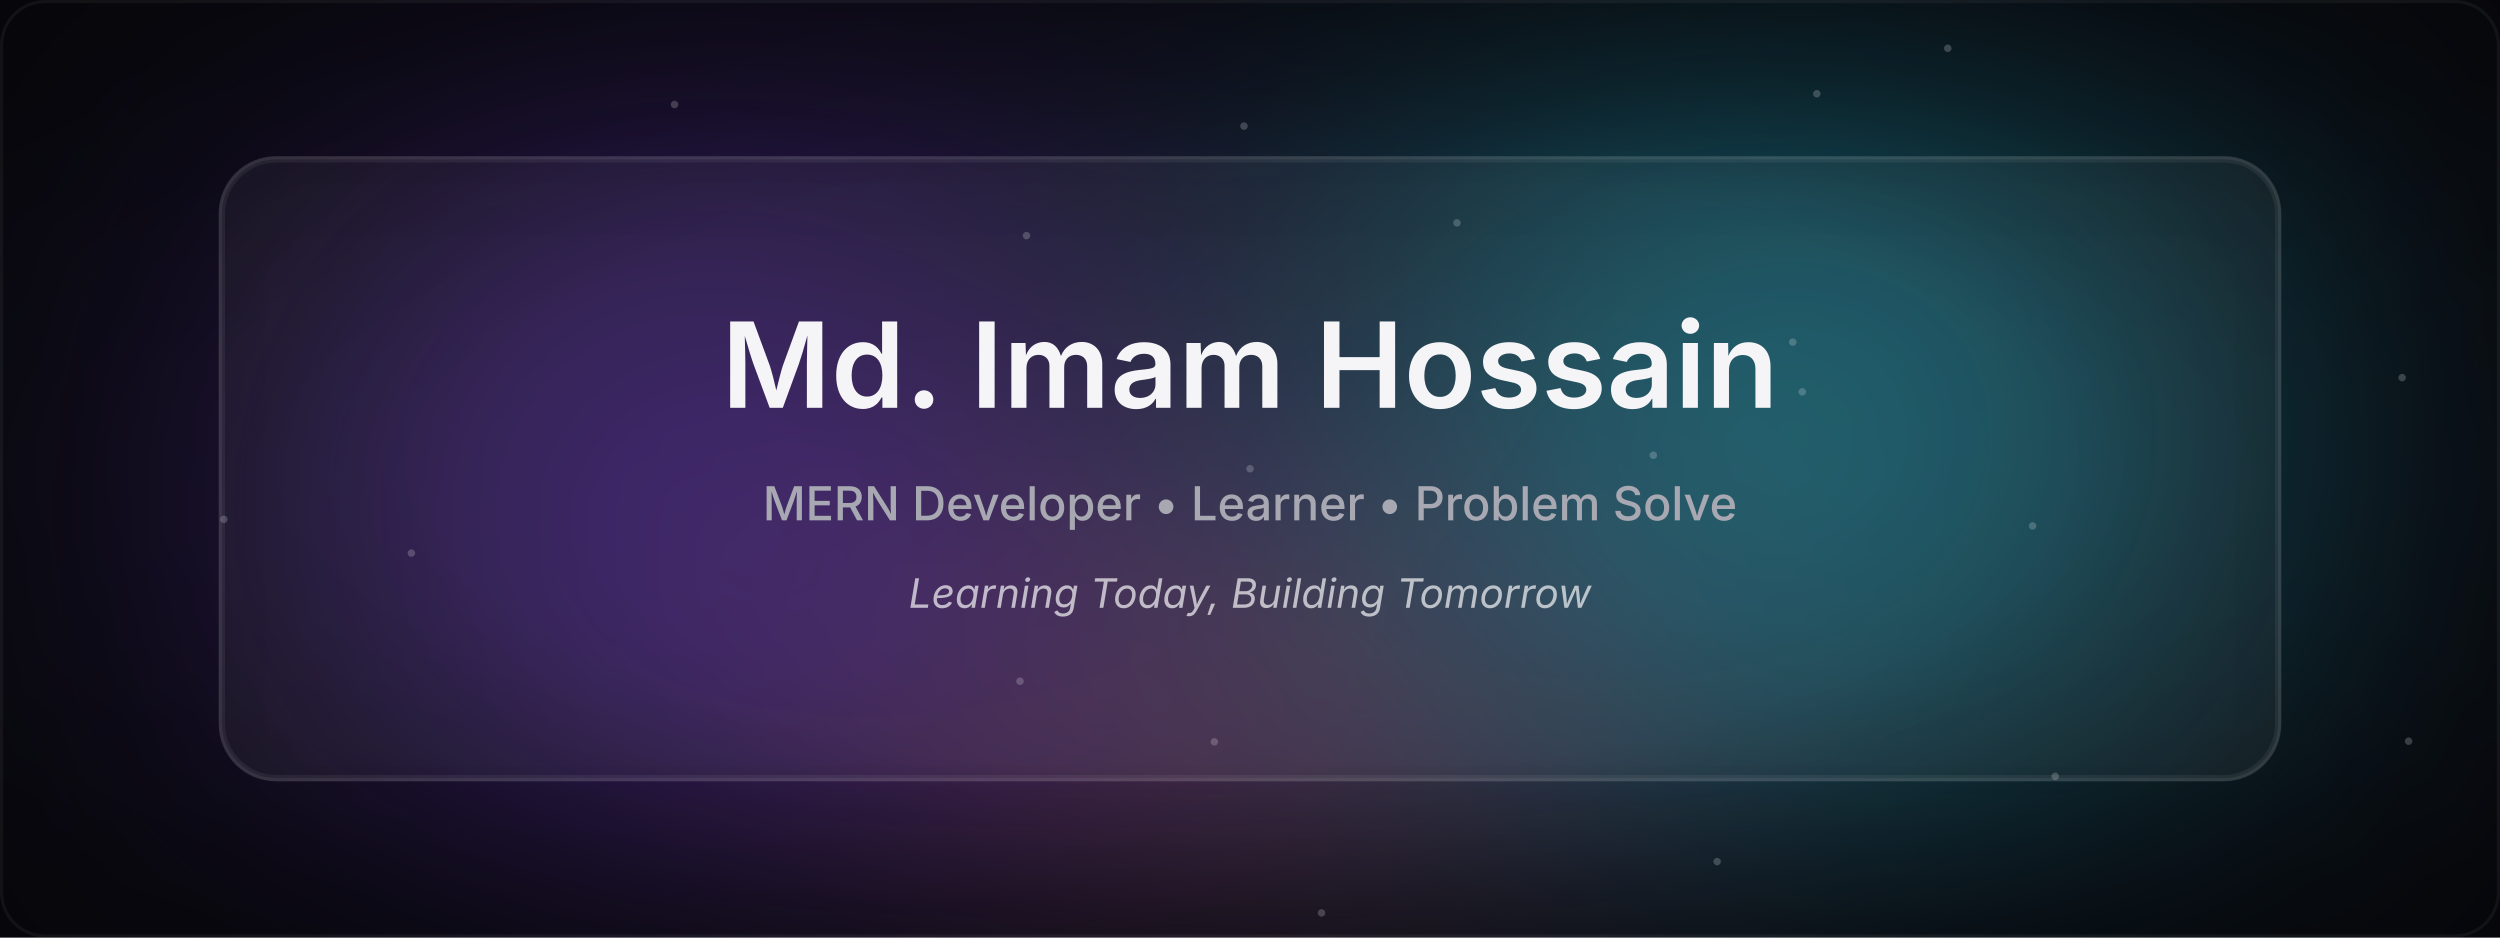
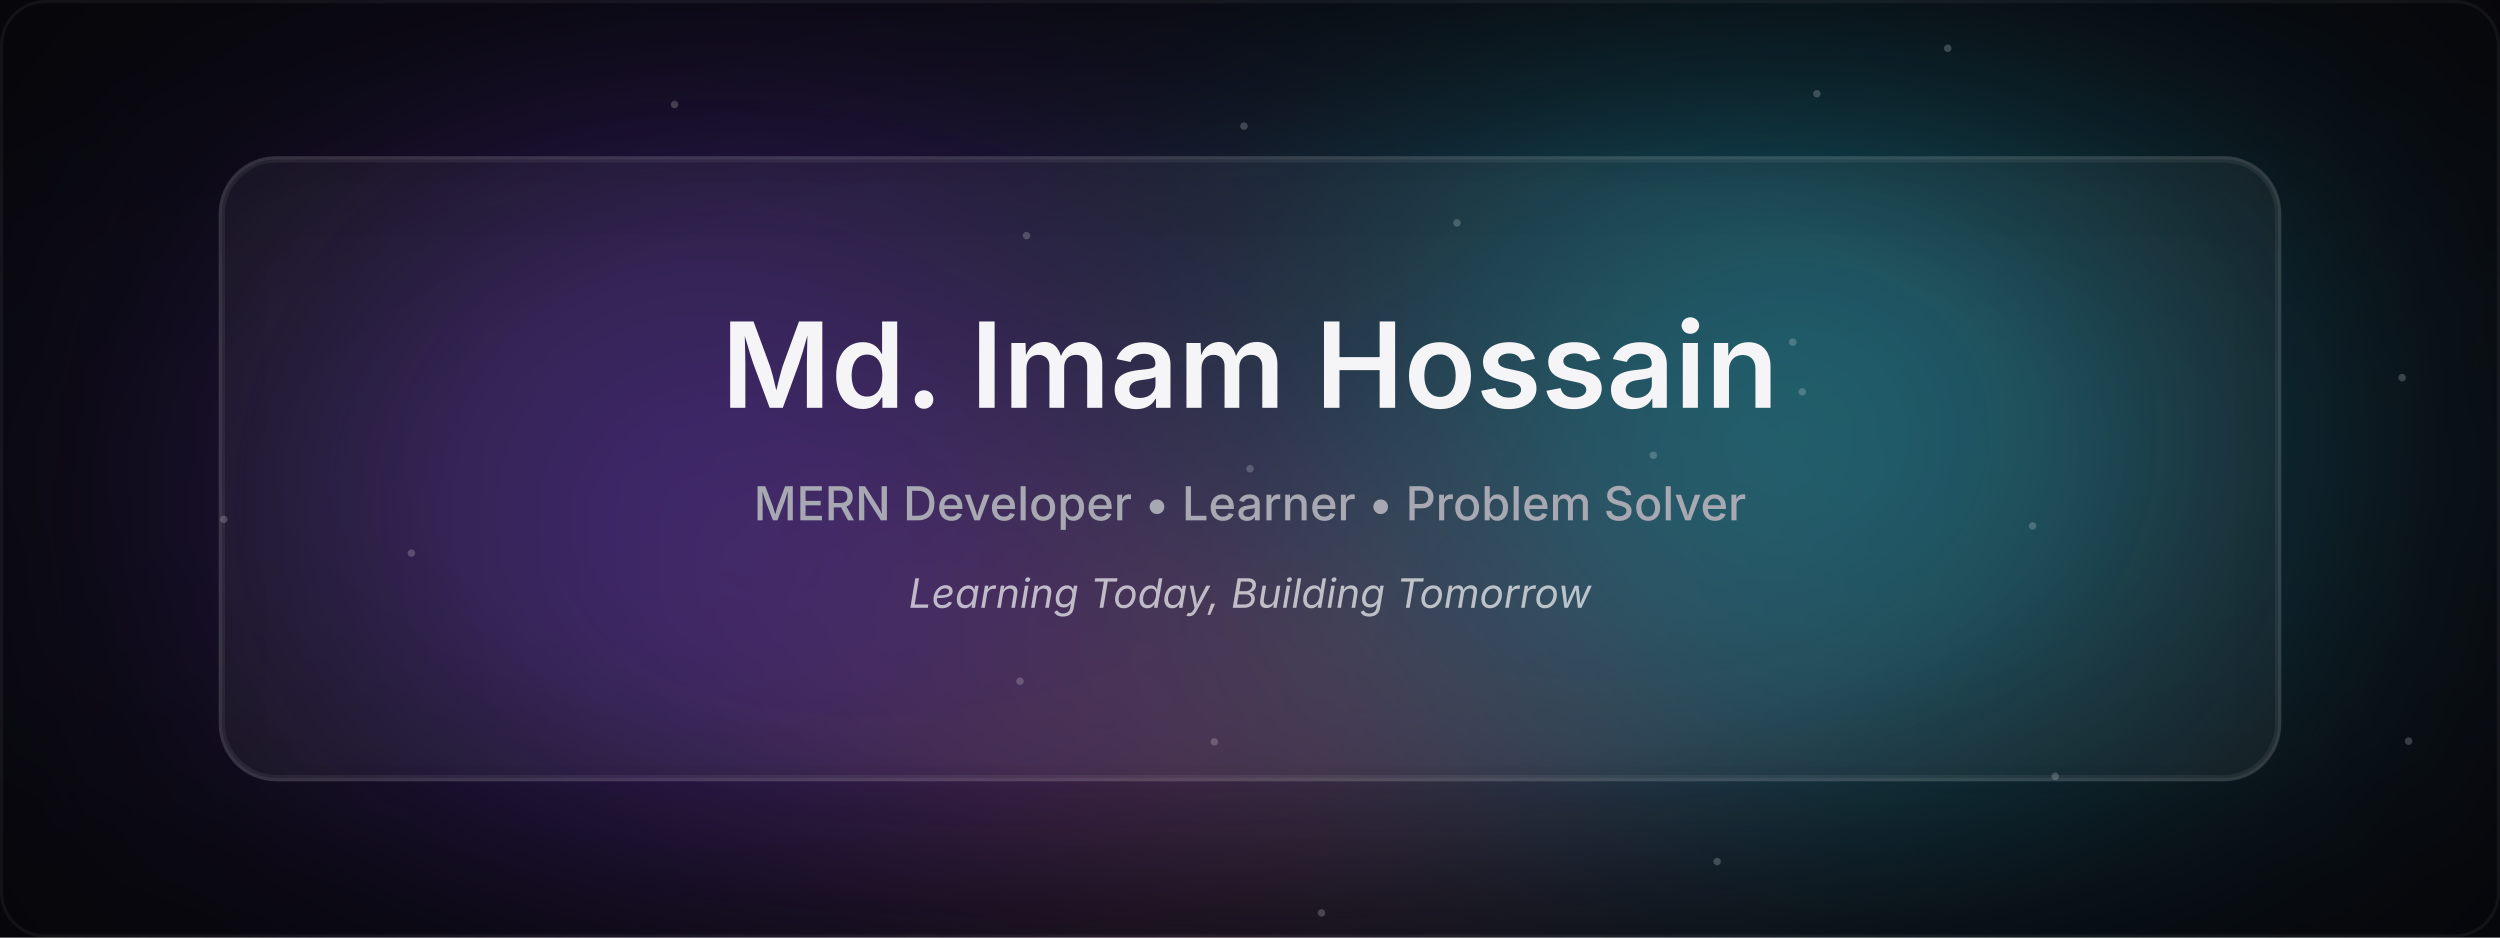
<svg xmlns="http://www.w3.org/2000/svg" width="800" height="300" viewBox="0 0 800 300">
  <style>
-     .g-blob1 { animation: g-drift1 12s ease-in-out infinite; }
-     .g-blob2 { animation: g-drift2 12s ease-in-out infinite; }
-     .g-blob3 { animation: g-drift3 12s ease-in-out infinite; }
+     .g-blob1 { animation: g-drift1 5s ease-in-out infinite; }
+     .g-blob2 { animation: g-drift2 5s ease-in-out infinite; }
+     .g-blob3 { animation: g-drift3 5s ease-in-out infinite; }
    @keyframes g-drift1 {
      0%, 100% { transform: translate(0, 0); }
      25% { transform: translate(40px, -25px); }
      50% { transform: translate(0, -50px); }
      75% { transform: translate(-40px, -25px); }
    }
    @keyframes g-drift2 {
      0%, 100% { transform: translate(0, 0); }
      25% { transform: translate(-30px, 25px); }
      50% { transform: translate(0, 50px); }
      75% { transform: translate(30px, 25px); }
    }
    @keyframes g-drift3 {
      0%, 100% { transform: translate(0, 0); }
      25% { transform: translate(25px, -40px); }
      50% { transform: translate(-40px, 0); }
      75% { transform: translate(25px, 40px); }
    }
    .g-p { animation: g-pulse 3s ease-in-out infinite; }
    .p1 { animation-delay: -0.6s; }
    .p2 { animation-delay: -1.2s; }
    .p3 { animation-delay: -1.8s; }
    .p4 { animation-delay: -2.4s; }
    @keyframes g-pulse {
      0%, 100% { opacity: 0.15; }
      50% { opacity: 0.32; }
    }
  </style>
  <defs>
    <filter id="g-blur" x="-30%" y="-30%" width="160%" height="160%" color-interpolation-filters="sRGB">
      <feGaussianBlur stdDeviation="60" />
    </filter>
    <filter id="g-card-shadow" x="-30%" y="-30%" width="160%" height="160%" color-interpolation-filters="sRGB">
      <feDropShadow dx="0" dy="10" stdDeviation="15" flood-color="#000" flood-opacity="0.5" />
    </filter>
    <filter id="g-mini-shadow" x="-30%" y="-30%" width="160%" height="160%" color-interpolation-filters="sRGB">
      <feDropShadow dx="0" dy="6" stdDeviation="8" flood-color="#000" flood-opacity="0.35" />
    </filter>
    <radialGradient id="g-blob1" cx="50%" cy="50%" r="50%">
      <stop offset="0%" stop-color="#7c3aed" stop-opacity="0.55" />
      <stop offset="60%" stop-color="#7c3aed" stop-opacity="0.18" />
      <stop offset="100%" stop-color="#7c3aed" stop-opacity="0" />
    </radialGradient>
    <radialGradient id="g-blob2" cx="50%" cy="50%" r="50%">
      <stop offset="0%" stop-color="#22d3ee" stop-opacity="0.55" />
      <stop offset="60%" stop-color="#22d3ee" stop-opacity="0.18" />
      <stop offset="100%" stop-color="#22d3ee" stop-opacity="0" />
    </radialGradient>
    <radialGradient id="g-blob3" cx="50%" cy="50%" r="50%">
      <stop offset="0%" stop-color="#f472b6" stop-opacity="0.55" />
      <stop offset="60%" stop-color="#f472b6" stop-opacity="0.18" />
      <stop offset="100%" stop-color="#f472b6" stop-opacity="0" />
    </radialGradient>
    <radialGradient id="g-vignette" cx="50%" cy="50%" r="65%">
      <stop offset="50%" stop-color="rgb(0,0,0)" stop-opacity="0" />
      <stop offset="100%" stop-color="rgb(0,0,0)" stop-opacity="0.45" />
    </radialGradient>
  </defs>
  <rect width="800" height="300" fill="#0b0b12" />
  <g filter="url(#g-blur)" class="g-blobs">
    <circle class="g-blob1" cx="224" cy="165" r="220" fill="url(#g-blob1)" />
    <circle class="g-blob2" cx="576" cy="135" r="240" fill="url(#g-blob2)" />
    <circle class="g-blob3" cx="400" cy="315" r="200" fill="url(#g-blob3)" />
  </g>
  <rect width="800" height="300" fill="url(#g-vignette)" />
  <g class="g-particles">
    <circle class="g-p p0" cx="400" cy="150" r="1.2" fill="#ffffff" opacity="0.2" />
    <circle class="g-p p1" cx="768.68" cy="120.84" r="1.2" fill="#ffffff" opacity="0.2" />
    <circle class="g-p p2" cx="422.89" cy="292.13" r="1.2" fill="#ffffff" opacity="0.2" />
    <circle class="g-p p3" cx="623.29" cy="15.45" r="1.2" fill="#ffffff" opacity="0.2" />
    <circle class="g-p p4" cx="549.49" cy="275.71" r="1.2" fill="#ffffff" opacity="0.2" />
    <circle class="g-p p0" cx="581.39" cy="29.99" r="1.2" fill="#ffffff" opacity="0.2" />
    <circle class="g-p p1" cx="650.43" cy="168.29" r="1.2" fill="#ffffff" opacity="0.2" />
    <circle class="g-p p2" cx="466.23" cy="71.32" r="1.2" fill="#ffffff" opacity="0.2" />
    <circle class="g-p p3" cx="131.64" cy="177" r="1.2" fill="#ffffff" opacity="0.2" />
    <circle class="g-p p4" cx="215.85" cy="33.44" r="1.2" fill="#ffffff" opacity="0.2" />
    <circle class="g-p p0" cx="388.6" cy="237.38" r="1.2" fill="#ffffff" opacity="0.2" />
    <circle class="g-p p1" cx="328.48" cy="75.4" r="1.2" fill="#ffffff" opacity="0.2" />
    <circle class="g-p p2" cx="71.62" cy="166.18" r="1.2" fill="#ffffff" opacity="0.2" />
    <circle class="g-p p3" cx="398.07" cy="40.36" r="1.2" fill="#ffffff" opacity="0.2" />
    <circle class="g-p p4" cx="326.41" cy="217.99" r="1.2" fill="#ffffff" opacity="0.2" />
    <circle class="g-p p0" cx="576.73" cy="125.39" r="1.2" fill="#ffffff" opacity="0.2" />
    <circle class="g-p p1" cx="770.75" cy="237.18" r="1.2" fill="#ffffff" opacity="0.2" />
    <circle class="g-p p2" cx="573.68" cy="109.48" r="1.2" fill="#ffffff" opacity="0.2" />
    <circle class="g-p p3" cx="657.67" cy="248.42" r="1.2" fill="#ffffff" opacity="0.2" />
    <circle class="g-p p4" cx="529.06" cy="145.69" r="1.2" fill="#ffffff" opacity="0.2" />
  </g>
  <g filter="url(#g-card-shadow)">
    <rect x="70" y="50" width="660" height="200" rx="18" ry="18" fill="rgba(255,255,255,0.04)" />
  </g>
  <rect x="70.5" y="50.5" width="659" height="199" rx="18" ry="18" fill="none" stroke="rgba(255,255,255,0.12)" stroke-width="1" />
  <rect x="71.5" y="51.5" width="657" height="197" rx="17" ry="17" fill="none" stroke="rgba(255,255,255,0.06)" stroke-width="1" />
  <text x="400" y="130.5" text-anchor="middle" fill="#f5f5f7" font-family="&quot;Inter&quot;, system-ui, -apple-system, sans-serif" font-size="38" font-weight="600" font-style="normal">Md. Imam Hossain</text>
-   <text x="400" y="166.5" text-anchor="middle" fill="#a8a8b3" font-family="&quot;Inter&quot;, system-ui, -apple-system, sans-serif" font-size="15" font-weight="500" font-style="normal">MERN Developer • Learner • Problem Solve</text>
+   <text x="400" y="166.5" text-anchor="middle" fill="#a8a8b3" font-family="&quot;Inter&quot;, system-ui, -apple-system, sans-serif" font-size="15" font-weight="500" font-style="normal">MERN Developer • Learner • Problem Solver</text>
  <text x="400" y="194.5" text-anchor="middle" fill="#f5f5f7" font-family="&quot;Inter&quot;, system-ui, -apple-system, sans-serif" font-size="13" font-weight="400" font-style="italic" opacity="0.7">Learning Today, Building Tomorrow</text>
  <rect x="0.5" y="0.5" width="799" height="299" rx="14" ry="14" fill="none" stroke="rgba(255,255,255,0.05)" stroke-width="1" />
</svg>
